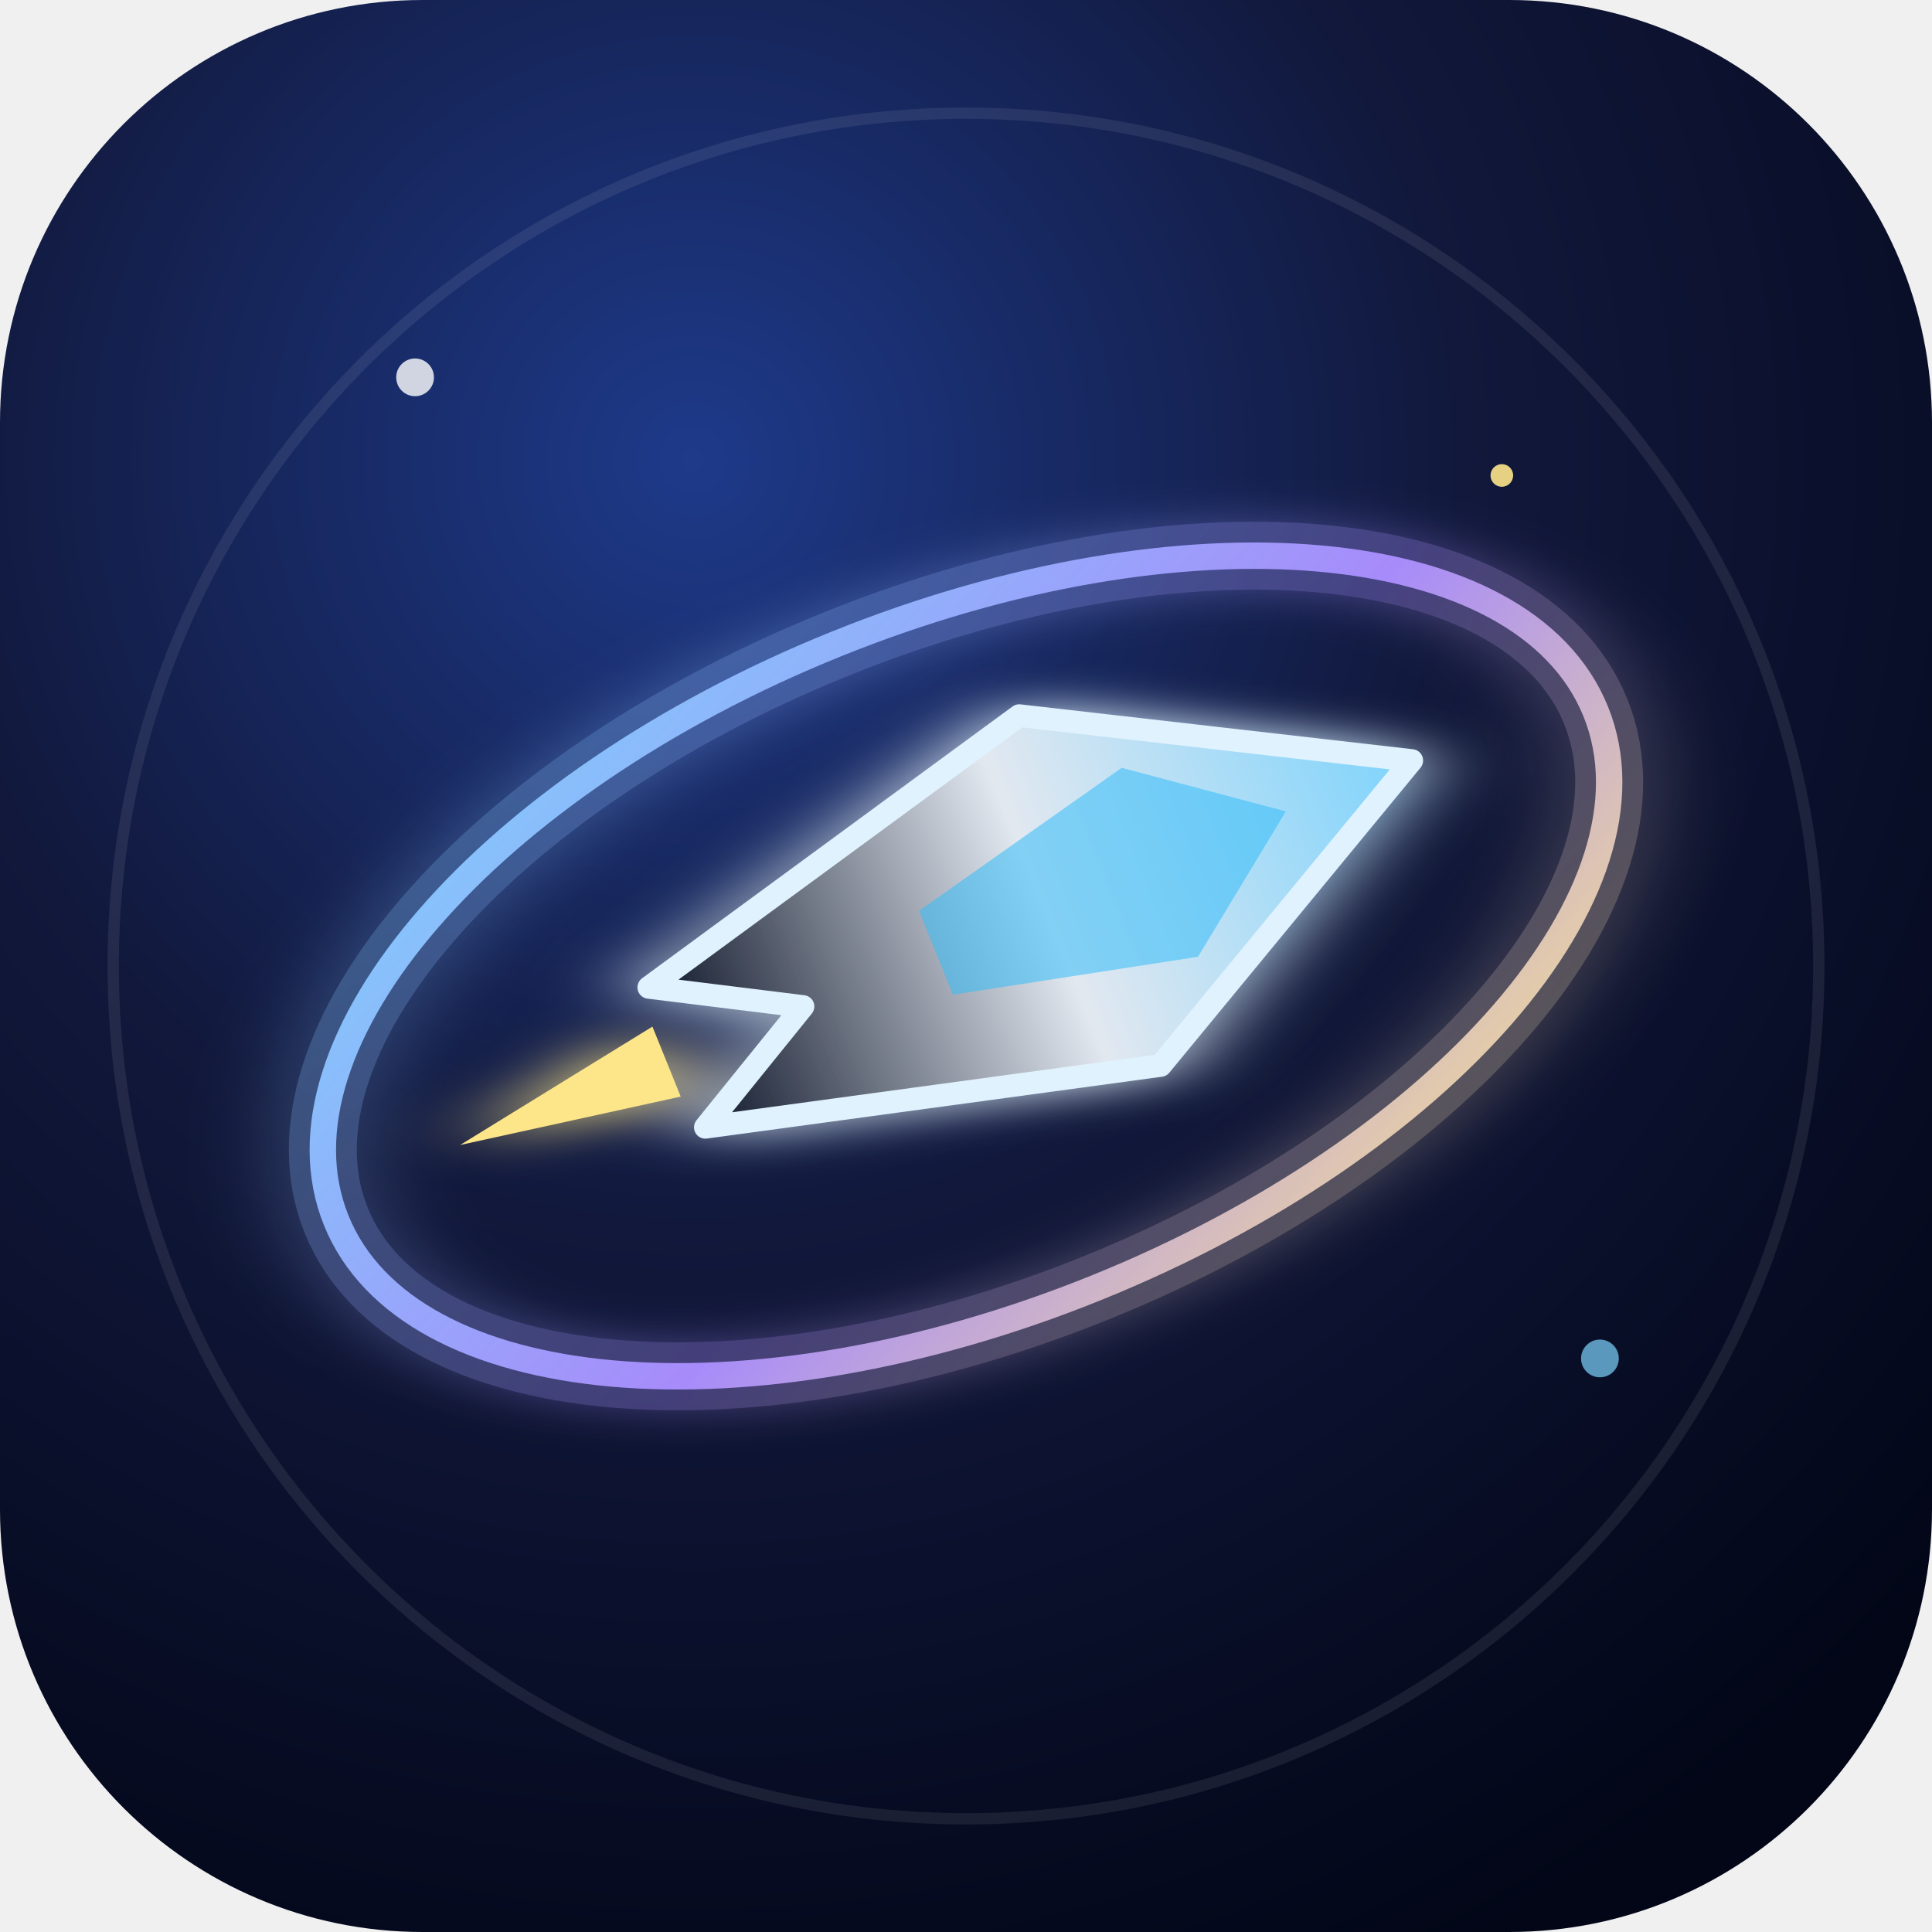
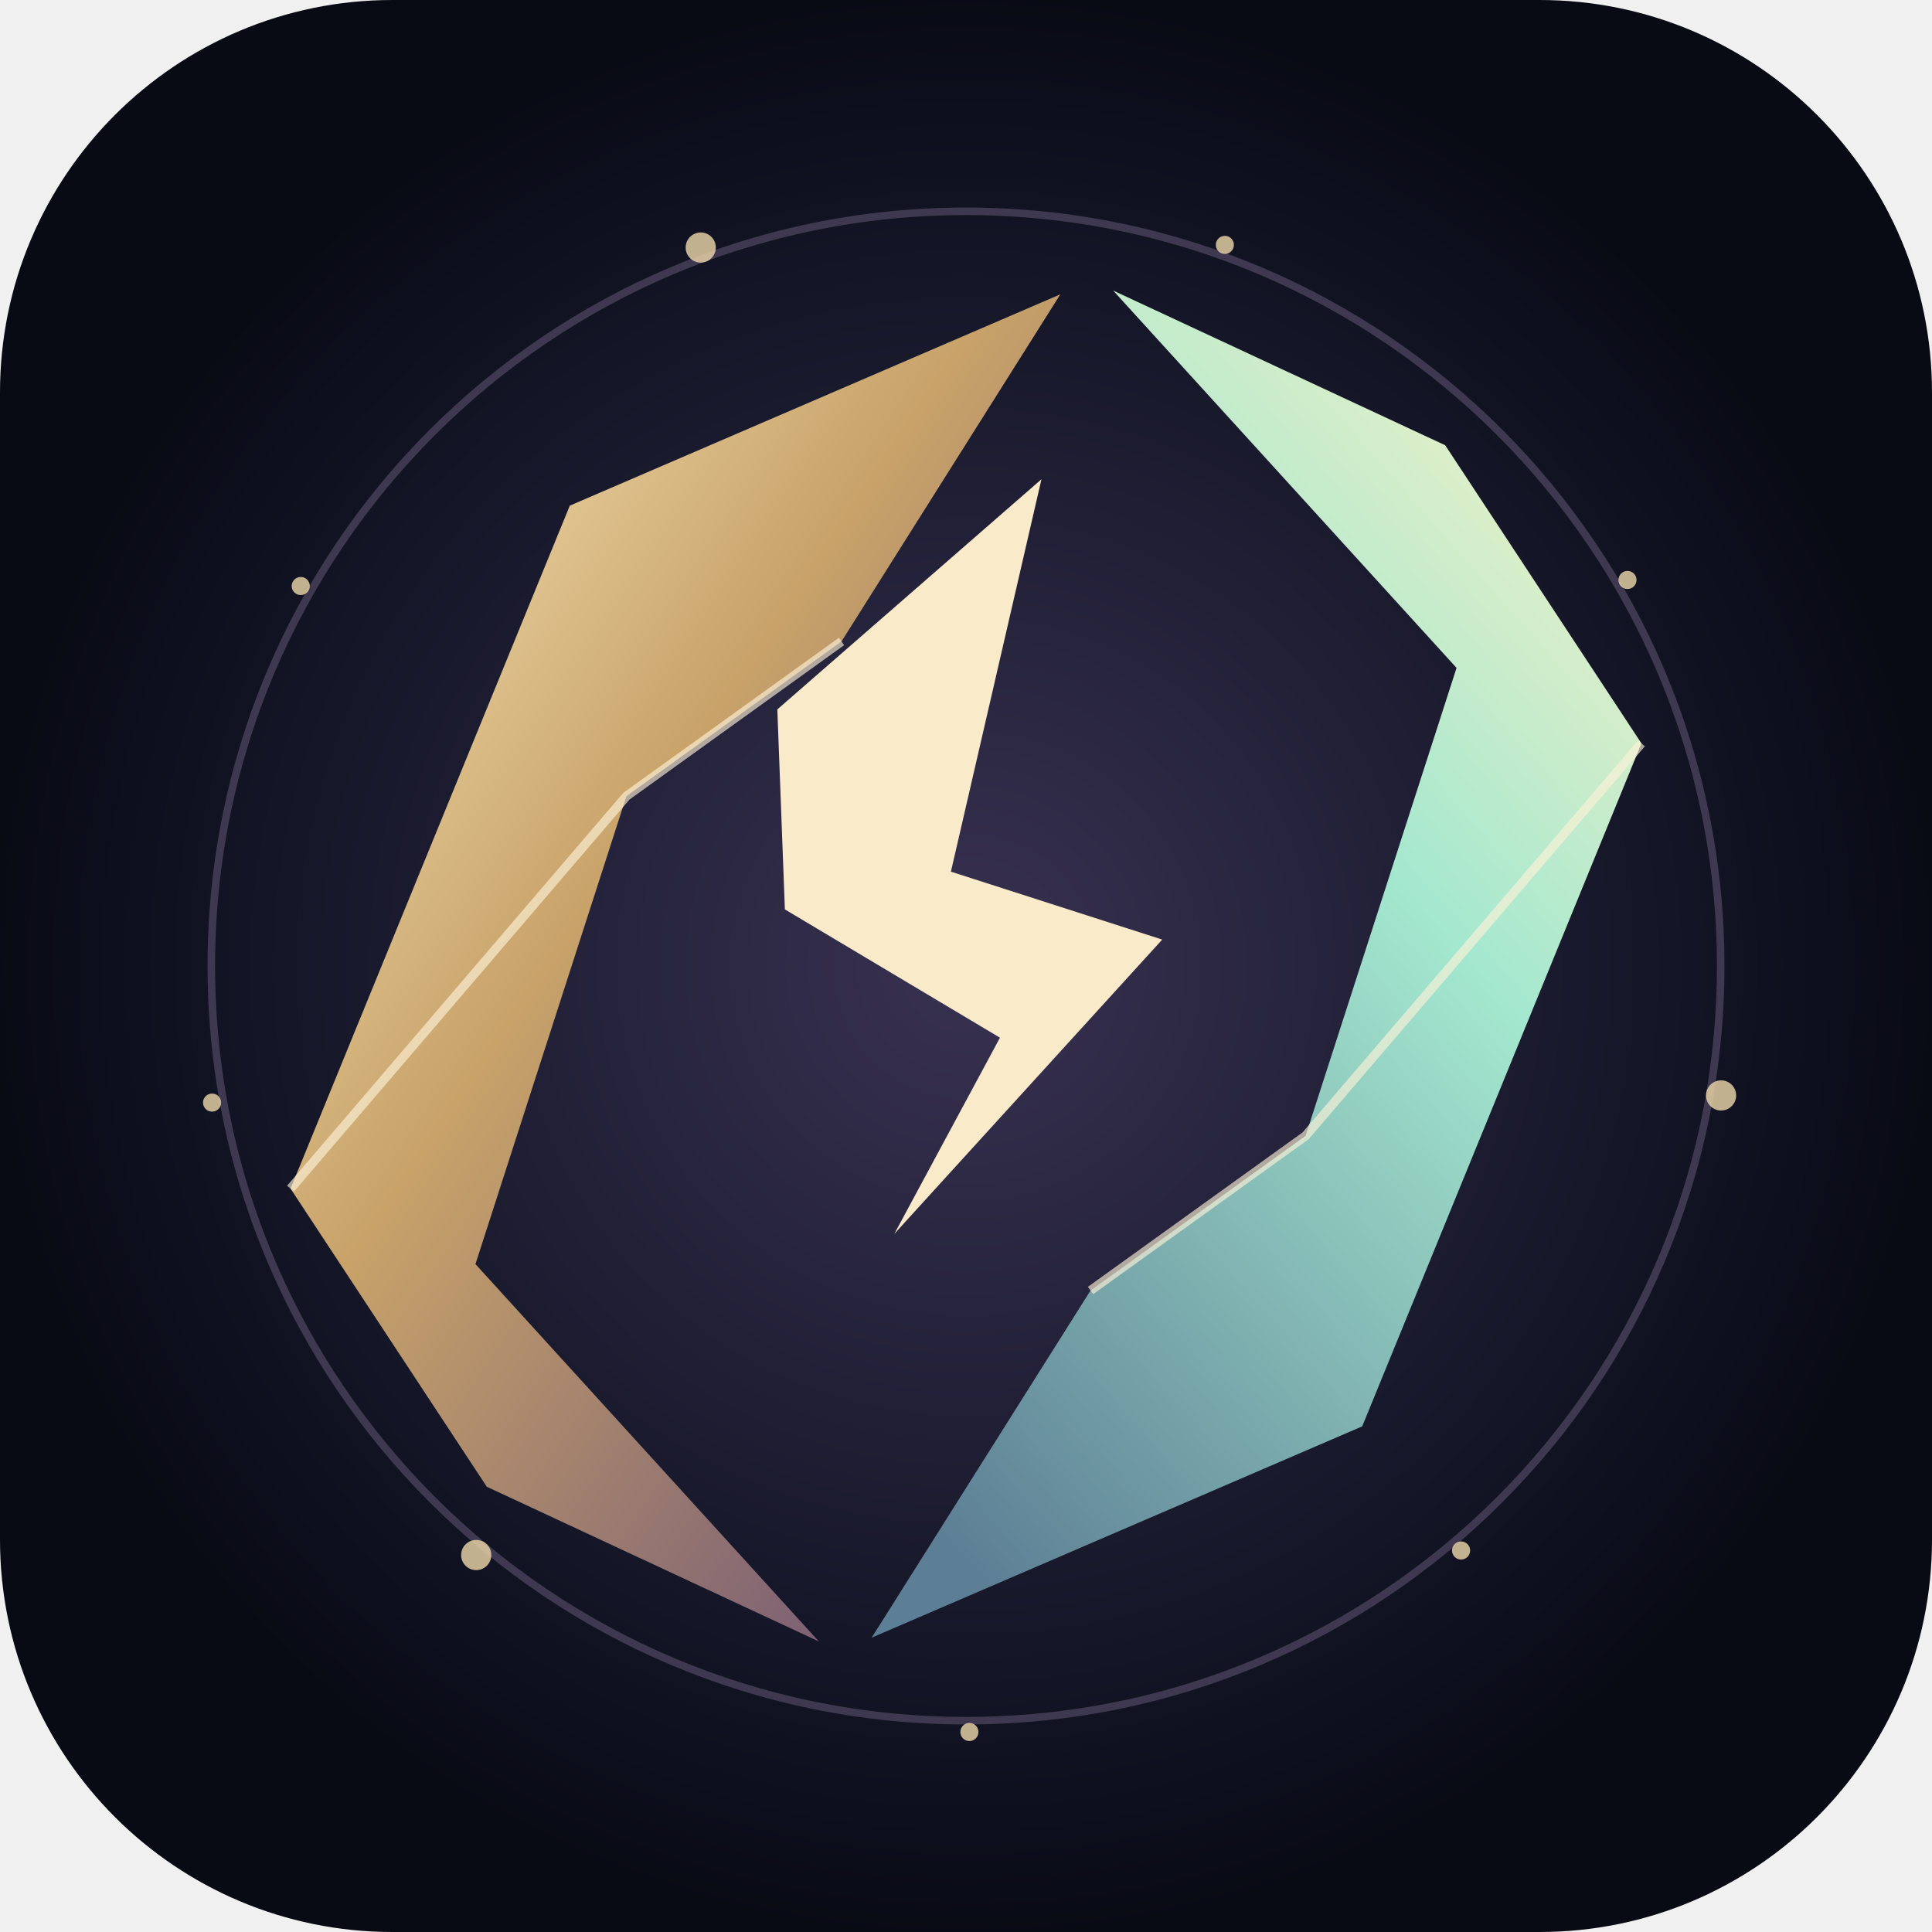
- <svg xmlns="http://www.w3.org/2000/svg" viewBox="0 0 512 512" role="img" aria-labelledby="title desc">
+ <svg xmlns="http://www.w3.org/2000/svg" width="512" height="512" viewBox="0 0 512 512">
  <defs>
-     <radialGradient id="space" cx="36%" cy="24%" r="86%">
-       <stop offset="0" stop-color="#1e3a8a" />
-       <stop offset=".46" stop-color="#11183b" />
-       <stop offset="1" stop-color="#020617" />
+     <radialGradient id="bg">
+       <stop stop-color="#393252" />
+       <stop offset=".7" stop-color="#151628" />
+       <stop offset="1" stop-color="#080a14" />
    </radialGradient>
-     <linearGradient id="orbit" x1="0" y1="0" x2="1" y2="1">
-       <stop stop-color="#7dd3fc" />
-       <stop offset=".55" stop-color="#a78bfa" />
-       <stop offset="1" stop-color="#fde68a" />
+     <linearGradient id="g" x2=".86" y2="1">
+       <stop stop-color="#fff1c5" />
+       <stop offset=".45" stop-color="#c8a269" />
+       <stop offset="1" stop-color="#705576" />
    </linearGradient>
-     <linearGradient id="ship" x1="0" y1="0" x2="1" y2="0">
-       <stop stop-color="#0f172a" />
-       <stop offset=".5" stop-color="#e2e8f0" />
-       <stop offset="1" stop-color="#7dd3fc" />
+     <linearGradient id="v" x1=".2" y1="1" x2=".85" y2="0">
+       <stop stop-color="#5d7f95" />
+       <stop offset=".62" stop-color="#a4e8cf" />
+       <stop offset="1" stop-color="#f6f1c6" />
    </linearGradient>
-     <filter id="glow" x="-80%" y="-80%" width="260%" height="260%">
-       <feGaussianBlur stdDeviation="10" result="blur" />
-       <feMerge>
-         <feMergeNode in="blur" />
-         <feMergeNode in="SourceGraphic" />
-       </feMerge>
-     </filter>
  </defs>
-   <rect width="512" height="512" rx="112" fill="url(#space)" />
-   <circle cx="110" cy="100" r="5" fill="#fff" opacity=".8" />
-   <circle cx="398" cy="126" r="3" fill="#fde68a" opacity=".9" />
-   <circle cx="424" cy="360" r="5" fill="#7dd3fc" opacity=".7" />
-   <ellipse cx="256" cy="256" rx="180" ry="92" transform="rotate(-22 256 256)" fill="none" stroke="url(#orbit)" stroke-width="18" opacity=".35" filter="url(#glow)" />
-   <ellipse cx="256" cy="256" rx="180" ry="92" transform="rotate(-22 256 256)" fill="none" stroke="url(#orbit)" stroke-width="7" />
-   <g transform="translate(274 242) rotate(-22)" filter="url(#glow)">
-     <path d="M-102-20 16-50 108 0 16 50-102 20-66 0Z" fill="url(#ship)" stroke="#e0f2fe" stroke-width="6" stroke-linejoin="round" />
-     <path d="M-28-12 36-27 72 0 36 27-28 12Z" fill="#38bdf8" opacity=".56" />
-     <path d="M-105-10-164 0-105 10Z" fill="#fde68a" />
+   <rect width="512" height="512" rx="104" fill="url(#bg)" />
+   <circle cx="256" cy="256" r="200" fill="none" stroke="#a494bb" stroke-opacity=".3" stroke-width="2" />
+   <path d="M77 315 151 134 281 78 223 170 166 211 126 335 217 435 129 394Z" fill="url(#g)" />
+   <path d="M435 197 361 378 231 434 289 342 346 301 386 177 295 77 383 118Z" fill="url(#v)" />
+   <path d="M206 188 276 127 252 231 308 249 237 327 265 275 208 241Z" fill="#f9ebca" />
+   <path d="M77 315 166 211 223 170 M435 197 346 301 289 342" fill="none" stroke="#fcf1d8" stroke-width="2.4" stroke-opacity=".65" />
+   <g fill="#efd8aa">
+     <circle cx="456.1" cy="290.3" r="4" opacity=".8" />
+     <circle cx="387.2" cy="410.9" r="2.4" opacity=".8" />
+     <circle cx="256.9" cy="459.0" r="2.4" opacity=".8" />
+     <circle cx="126.2" cy="412.1" r="4" opacity=".8" />
+     <circle cx="56.2" cy="292.2" r="2.4" opacity=".8" />
+     <circle cx="79.7" cy="155.3" r="2.4" opacity=".8" />
+     <circle cx="185.7" cy="65.6" r="4" opacity=".8" />
+     <circle cx="324.6" cy="64.9" r="2.4" opacity=".8" />
+     <circle cx="431.3" cy="153.7" r="2.4" opacity=".8" />
  </g>
-   <circle cx="256" cy="256" r="226" fill="none" stroke="#fff" stroke-opacity=".08" stroke-width="3" />
</svg>
